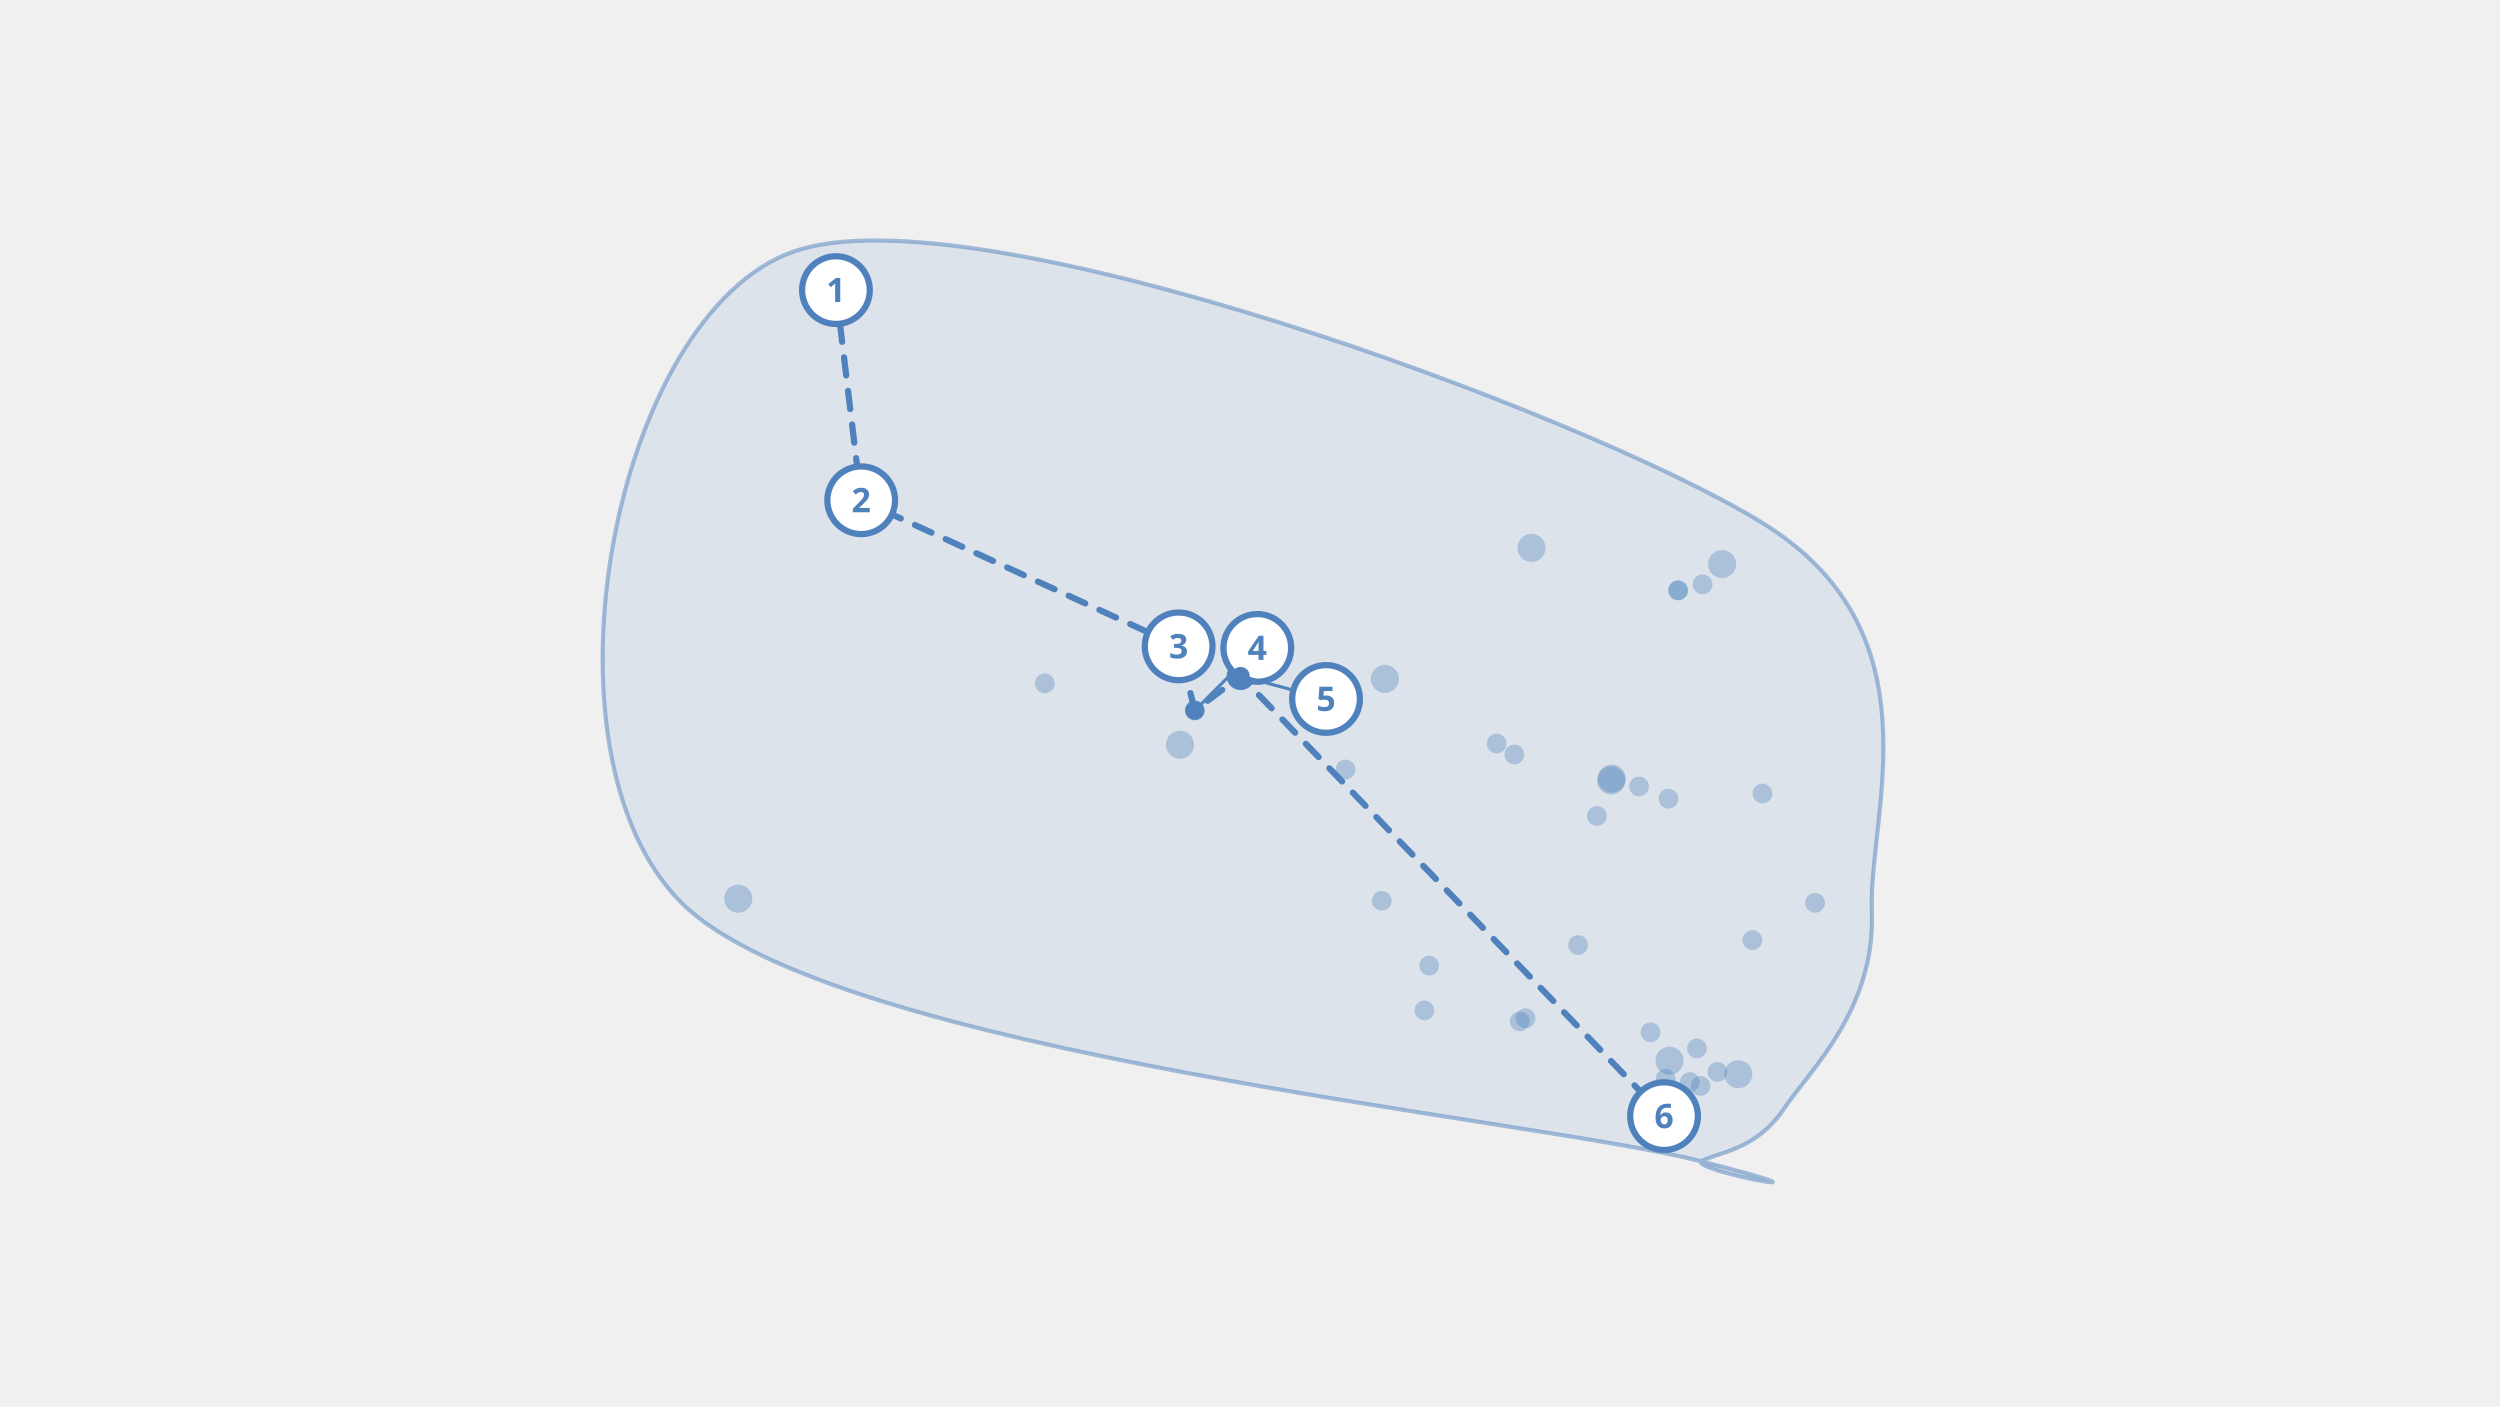
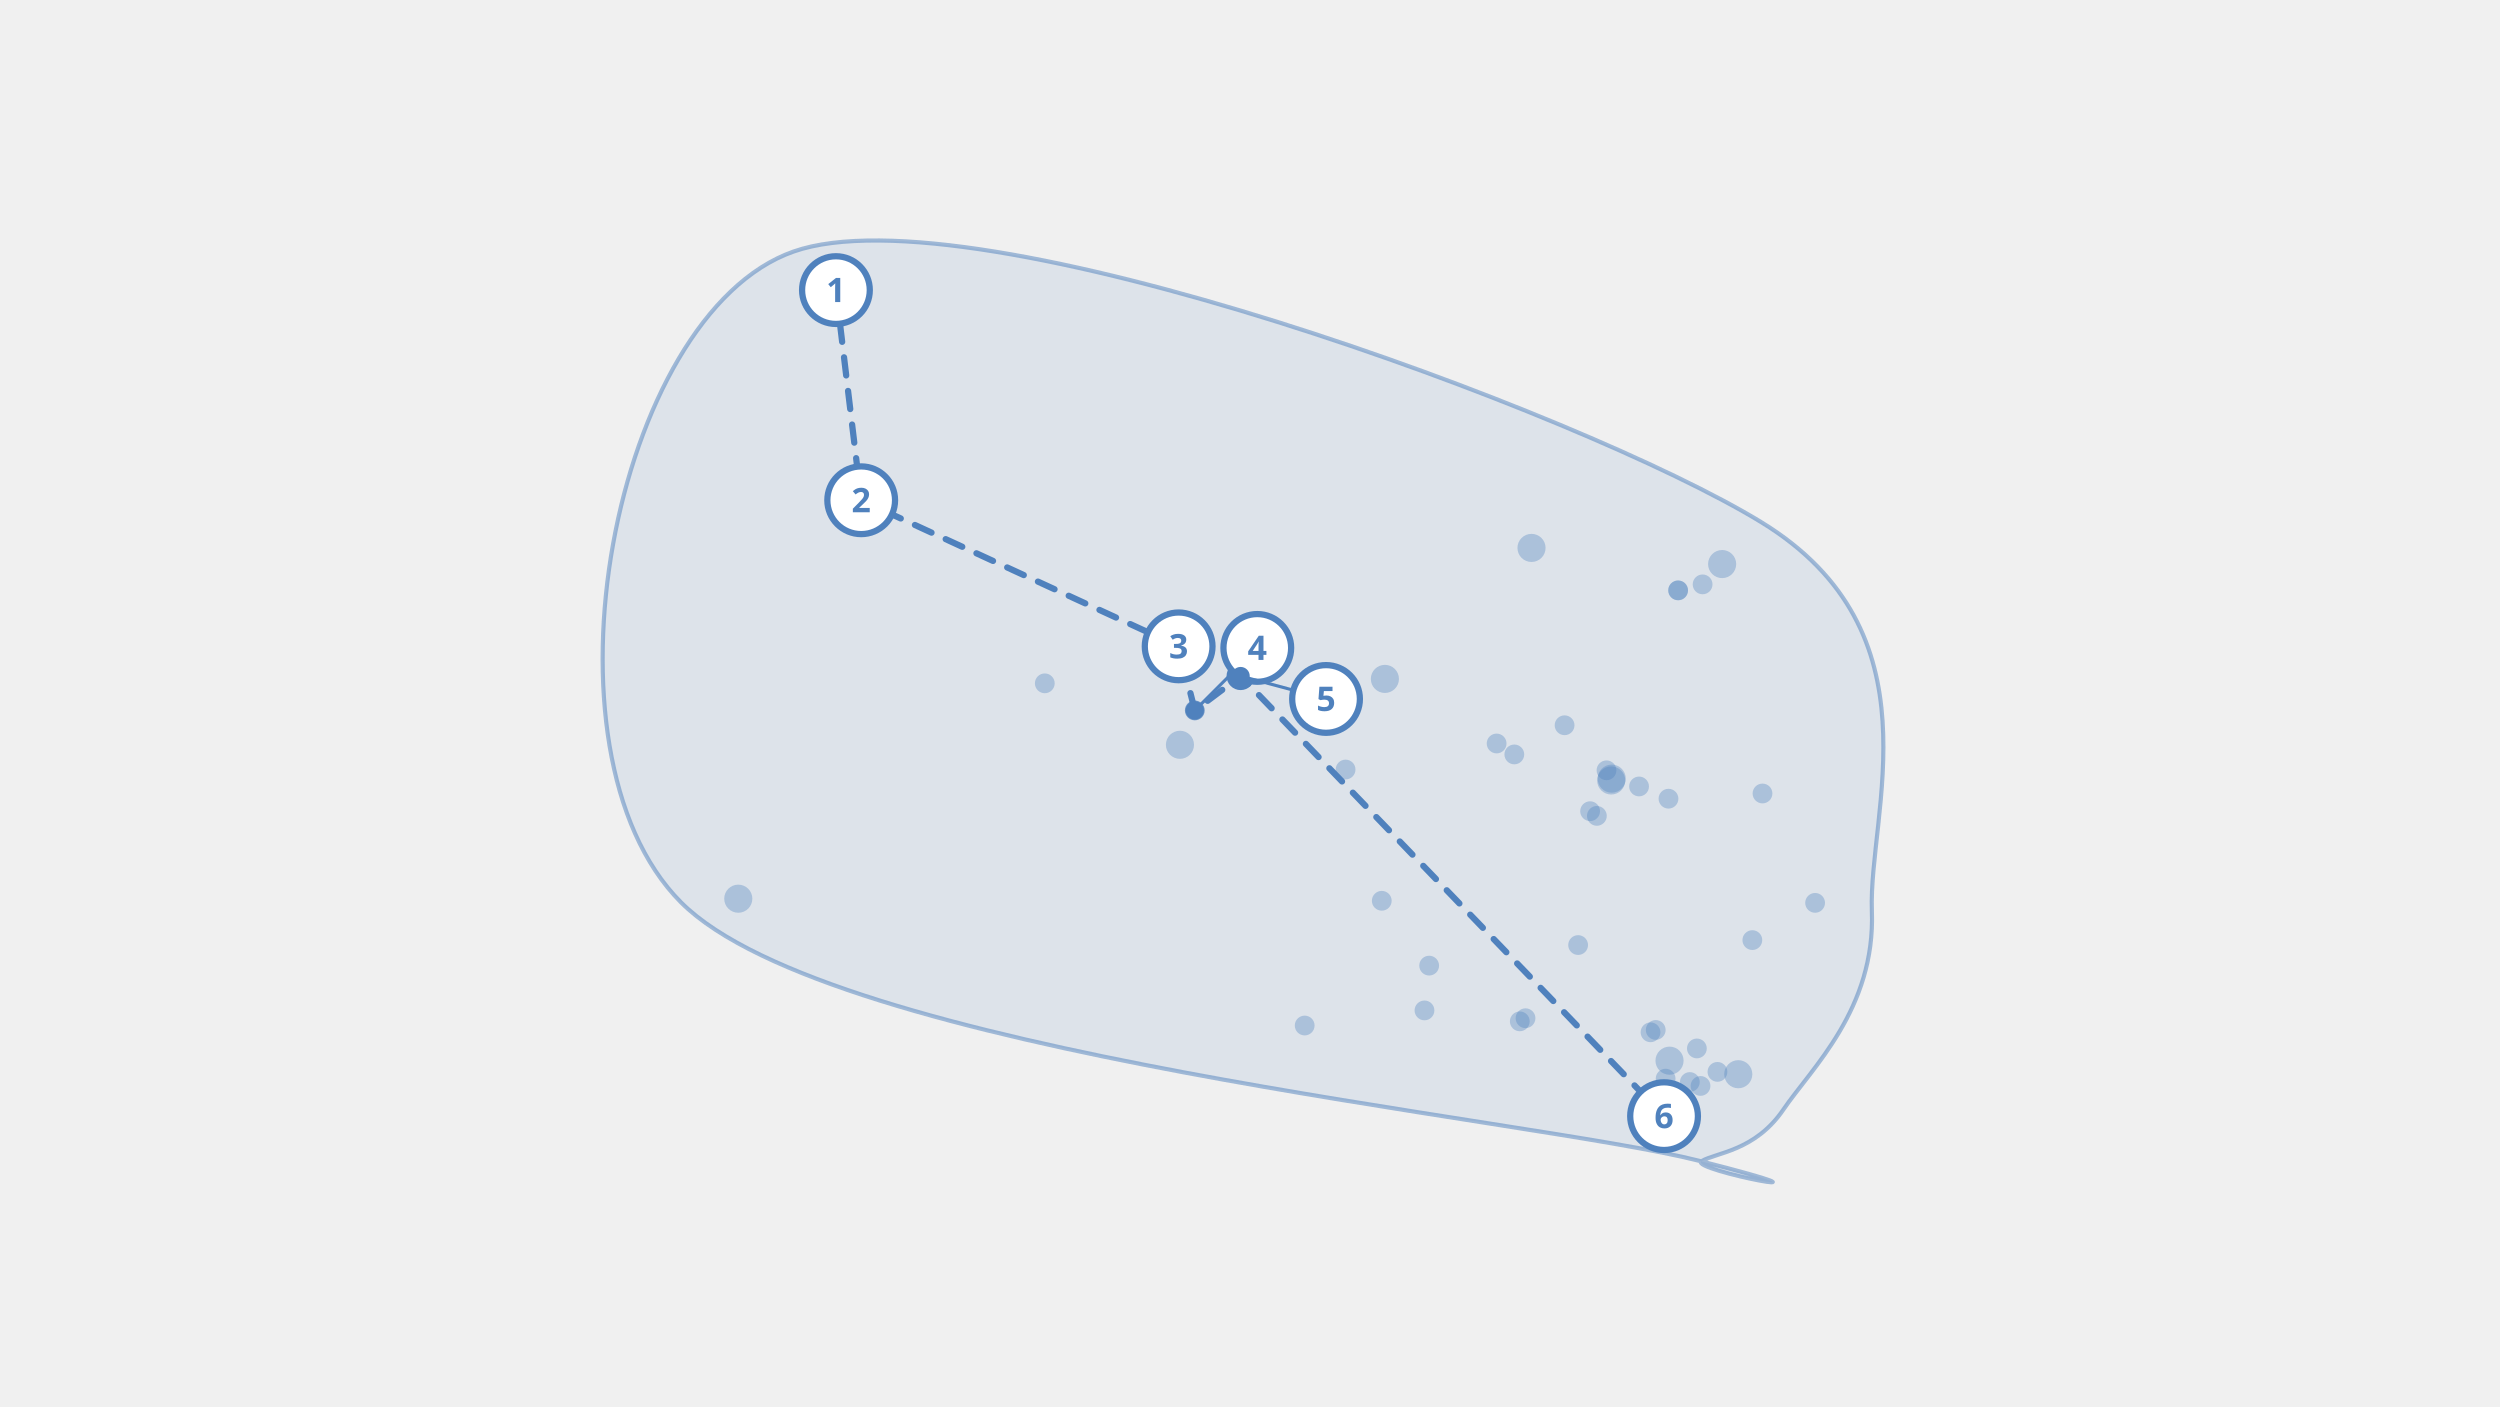
<svg xmlns="http://www.w3.org/2000/svg" viewBox="0 0 960 540" width="960" height="540" role="img" aria-labelledby="t d">
  <path d="M261.5 346.5C203.5 288.3 235.6 120.9 304.7 96.6C373.8 72.3 607.3 158.3 676.3 200.5C745.3 242.7 717.4 312.2 718.8 349.8C720.2 387.4 695.7 410.1 684.8 426.1C673.9 442.1 658.8 442.6 653.4 445.9C648.1 449.2 718 462.4 652.7 445.8C587.4 429.2 319.5 404.7 261.5 346.5Z" fill="#4F81BD" fill-opacity=".12" stroke="#4F81BD" stroke-opacity=".5" stroke-width="1.6" stroke-linejoin="round" />
  <circle cx="321" cy="111.4" r="5.4" fill="#4F81BD" />
  <circle cx="330.7" cy="192.1" r="5.4" fill="#4F81BD" />
  <circle cx="588.1" cy="210.4" r="5.4" fill="#4F81BD" fill-opacity=".35" />
  <circle cx="458.8" cy="272.8" r="3.8" fill="#4F81BD" fill-opacity=".8" />
  <circle cx="531.8" cy="260.7" r="5.4" fill="#4F81BD" fill-opacity=".35" />
  <circle cx="283.5" cy="345.1" r="5.4" fill="#4F81BD" fill-opacity=".35" />
  <circle cx="476.4" cy="259.6" r="5.4" fill="#4F81BD" />
  <circle cx="661.3" cy="216.6" r="5.4" fill="#4F81BD" fill-opacity=".35" />
  <circle cx="452.6" cy="248.2" r="5.4" fill="#4F81BD" />
  <circle cx="606" cy="362.9" r="3.8" fill="#4F81BD" fill-opacity=".35" />
  <circle cx="697" cy="346.7" r="3.8" fill="#4F81BD" fill-opacity=".35" />
  <circle cx="401.2" cy="262.4" r="3.8" fill="#4F81BD" fill-opacity=".35" />
  <circle cx="516.7" cy="295.5" r="3.8" fill="#4F81BD" fill-opacity=".35" />
  <circle cx="548.8" cy="370.8" r="3.8" fill="#4F81BD" fill-opacity=".35" />
  <circle cx="653.8" cy="224.4" r="3.8" fill="#4F81BD" fill-opacity=".35" />
  <circle cx="672.9" cy="361" r="3.8" fill="#4F81BD" fill-opacity=".35" />
  <circle cx="676.8" cy="304.7" r="3.8" fill="#4F81BD" fill-opacity=".35" />
  <circle cx="629.4" cy="302" r="3.8" fill="#4F81BD" fill-opacity=".35" />
  <circle cx="651.6" cy="402.6" r="3.8" fill="#4F81BD" fill-opacity=".35" />
  <circle cx="530.6" cy="345.9" r="3.8" fill="#4F81BD" fill-opacity=".35" />
  <circle cx="648.9" cy="415.5" r="3.8" fill="#4F81BD" fill-opacity=".35" />
  <circle cx="613.2" cy="313.3" r="3.8" fill="#4F81BD" fill-opacity=".35" />
  <circle cx="583.6" cy="392.2" r="3.8" fill="#4F81BD" fill-opacity=".35" />
  <circle cx="639" cy="428.6" r="5.4" fill="#4F81BD" />
  <circle cx="640.6" cy="425.4" r="3.8" fill="#4F81BD" fill-opacity=".35" />
  <circle cx="618.7" cy="299.7" r="5.4" fill="#4F81BD" fill-opacity=".35" />
  <circle cx="640.7" cy="306.7" r="3.8" fill="#4F81BD" fill-opacity=".35" />
  <circle cx="574.7" cy="285.5" r="3.8" fill="#4F81BD" fill-opacity=".35" />
  <circle cx="639.7" cy="428.7" r="5.4" fill="#4F81BD" fill-opacity=".35" />
  <circle cx="547" cy="388" r="3.8" fill="#4F81BD" fill-opacity=".35" />
  <circle cx="641.1" cy="407.3" r="5.4" fill="#4F81BD" fill-opacity=".35" />
  <circle cx="639.6" cy="414.2" r="3.8" fill="#4F81BD" fill-opacity=".35" />
  <circle cx="633.8" cy="396.4" r="3.8" fill="#4F81BD" fill-opacity=".35" />
  <circle cx="585.8" cy="391" r="3.8" fill="#4F81BD" fill-opacity=".35" />
  <circle cx="659.5" cy="411.6" r="3.8" fill="#4F81BD" fill-opacity=".35" />
  <circle cx="653" cy="417" r="3.8" fill="#4F81BD" fill-opacity=".35" />
  <circle cx="581.5" cy="289.7" r="3.8" fill="#4F81BD" fill-opacity=".35" />
  <circle cx="618.9" cy="299" r="5.4" fill="#4F81BD" fill-opacity=".35" />
  <circle cx="667.5" cy="412.5" r="5.4" fill="#4F81BD" fill-opacity=".35" />
  <circle cx="453.1" cy="286" r="5.4" fill="#4F81BD" fill-opacity=".35" />
+   <circle cx="616.9" cy="295.8" r="3.8" fill="#4F81BD" fill-opacity=".35" />
+   <circle cx="610.6" cy="311.5" r="3.8" fill="#4F81BD" fill-opacity=".35" />
+   <circle cx="635.8" cy="395.5" r="3.8" fill="#4F81BD" fill-opacity=".35" />
  <circle cx="644.4" cy="226.7" r="3.8" fill="#4F81BD" fill-opacity=".35" />
  <circle cx="644.4" cy="226.7" r="3.8" fill="#4F81BD" fill-opacity=".35" />
+   <circle cx="501" cy="393.8" r="3.8" fill="#4F81BD" fill-opacity=".35" />
+   <circle cx="600.8" cy="278.5" r="3.8" fill="#4F81BD" fill-opacity=".35" />
  <path d="M321 111.4L330.7 192.1L452.6 248.2L458.8 272.8L476.4 259.6L639 428.6" fill="none" stroke="#4F81BD" stroke-width="2.4" stroke-dasharray="7 6" stroke-linecap="round" />
  <circle cx="321" cy="111.4" r="13" fill="#fff" stroke="#4F81BD" stroke-width="2.4" />
  <text x="321" y="116" text-anchor="middle" font-family="Figtree, system-ui, sans-serif" font-size="13" font-weight="700" fill="#4F81BD">1</text>
  <circle cx="330.7" cy="192.1" r="13" fill="#fff" stroke="#4F81BD" stroke-width="2.4" />
  <text x="330.7" y="196.7" text-anchor="middle" font-family="Figtree, system-ui, sans-serif" font-size="13" font-weight="700" fill="#4F81BD">2</text>
  <circle cx="452.6" cy="248.2" r="13" fill="#fff" stroke="#4F81BD" stroke-width="2.4" />
  <text x="452.6" y="252.8" text-anchor="middle" font-family="Figtree, system-ui, sans-serif" font-size="13" font-weight="700" fill="#4F81BD">3</text>
  <path d="M458.8 272.8L482.8 248.8" stroke="#4F81BD" stroke-width="1.2" />
  <circle cx="458.8" cy="272.8" r="3.5" fill="#4F81BD" />
  <circle cx="482.8" cy="248.8" r="13" fill="#fff" stroke="#4F81BD" stroke-width="2.4" />
  <text x="482.8" y="253.4" text-anchor="middle" font-family="Figtree, system-ui, sans-serif" font-size="13" font-weight="700" fill="#4F81BD">4</text>
  <path d="M476.4 259.6L509.2 268.4" stroke="#4F81BD" stroke-width="1.2" />
  <circle cx="476.4" cy="259.6" r="3.5" fill="#4F81BD" />
  <circle cx="509.2" cy="268.4" r="13" fill="#fff" stroke="#4F81BD" stroke-width="2.4" />
  <text x="509.2" y="273" text-anchor="middle" font-family="Figtree, system-ui, sans-serif" font-size="13" font-weight="700" fill="#4F81BD">5</text>
  <circle cx="639" cy="428.6" r="13" fill="#fff" stroke="#4F81BD" stroke-width="2.4" />
  <text x="639" y="433.2" text-anchor="middle" font-family="Figtree, system-ui, sans-serif" font-size="13" font-weight="700" fill="#4F81BD">6</text>
</svg>
